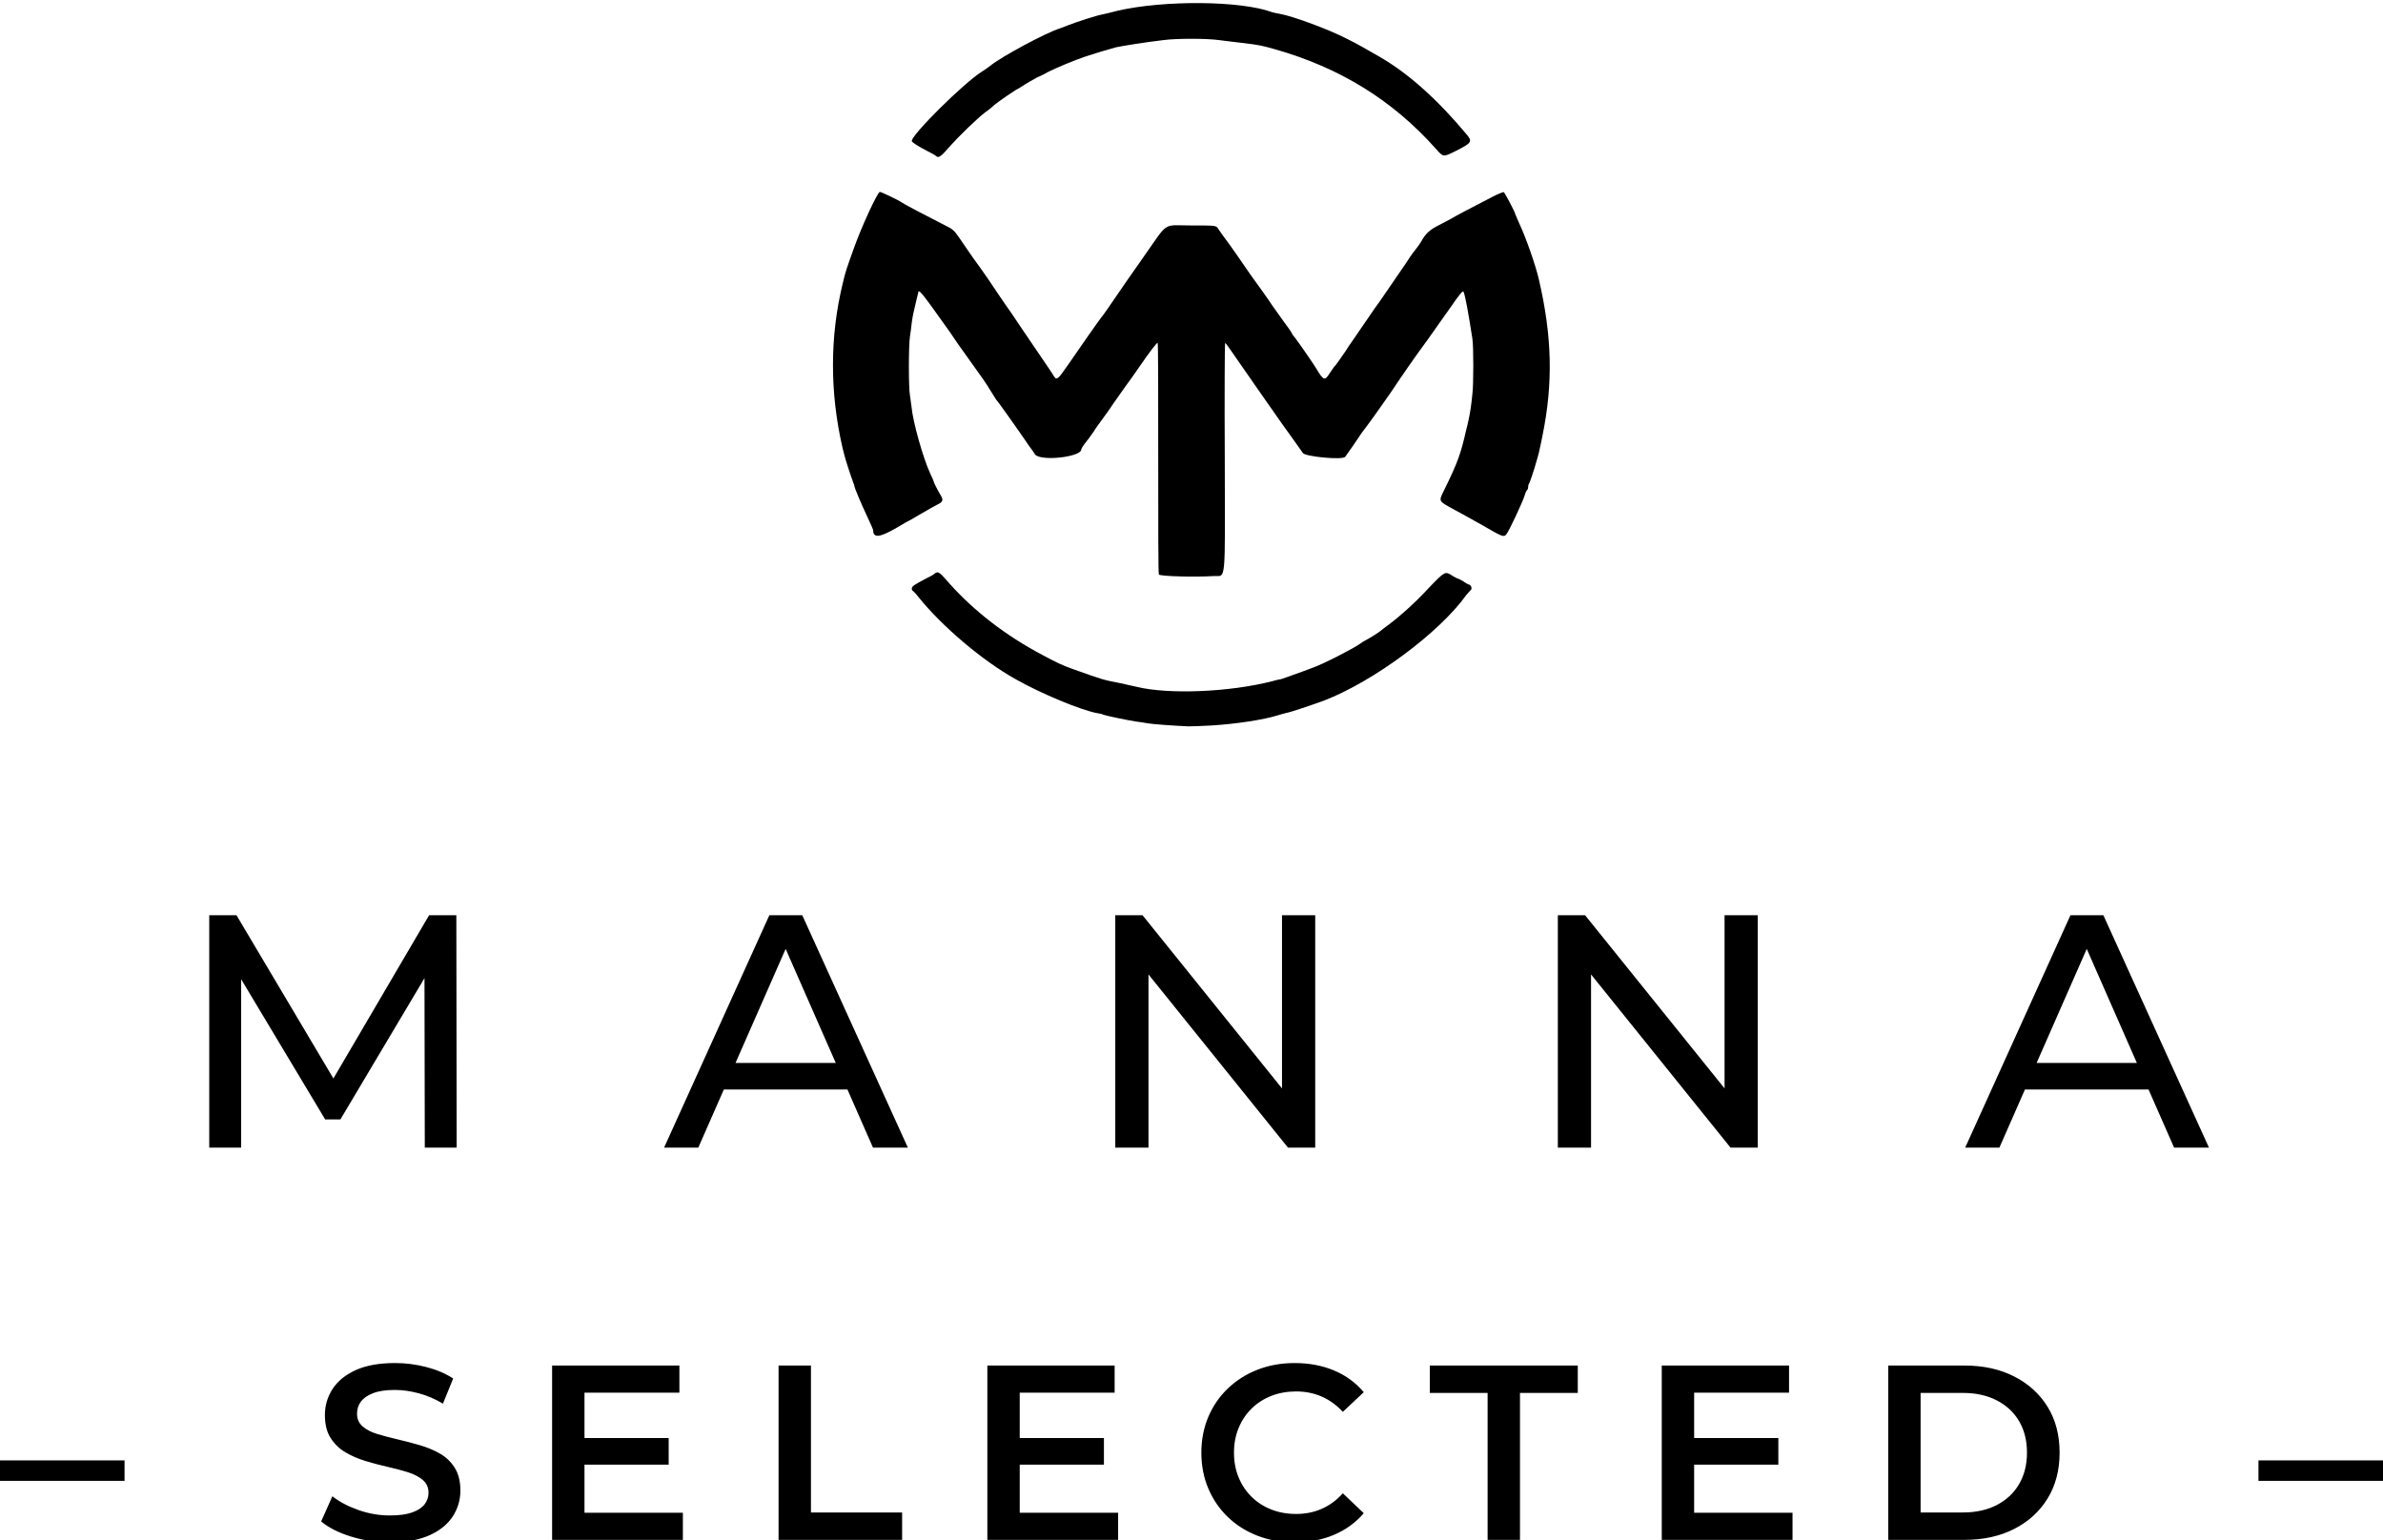
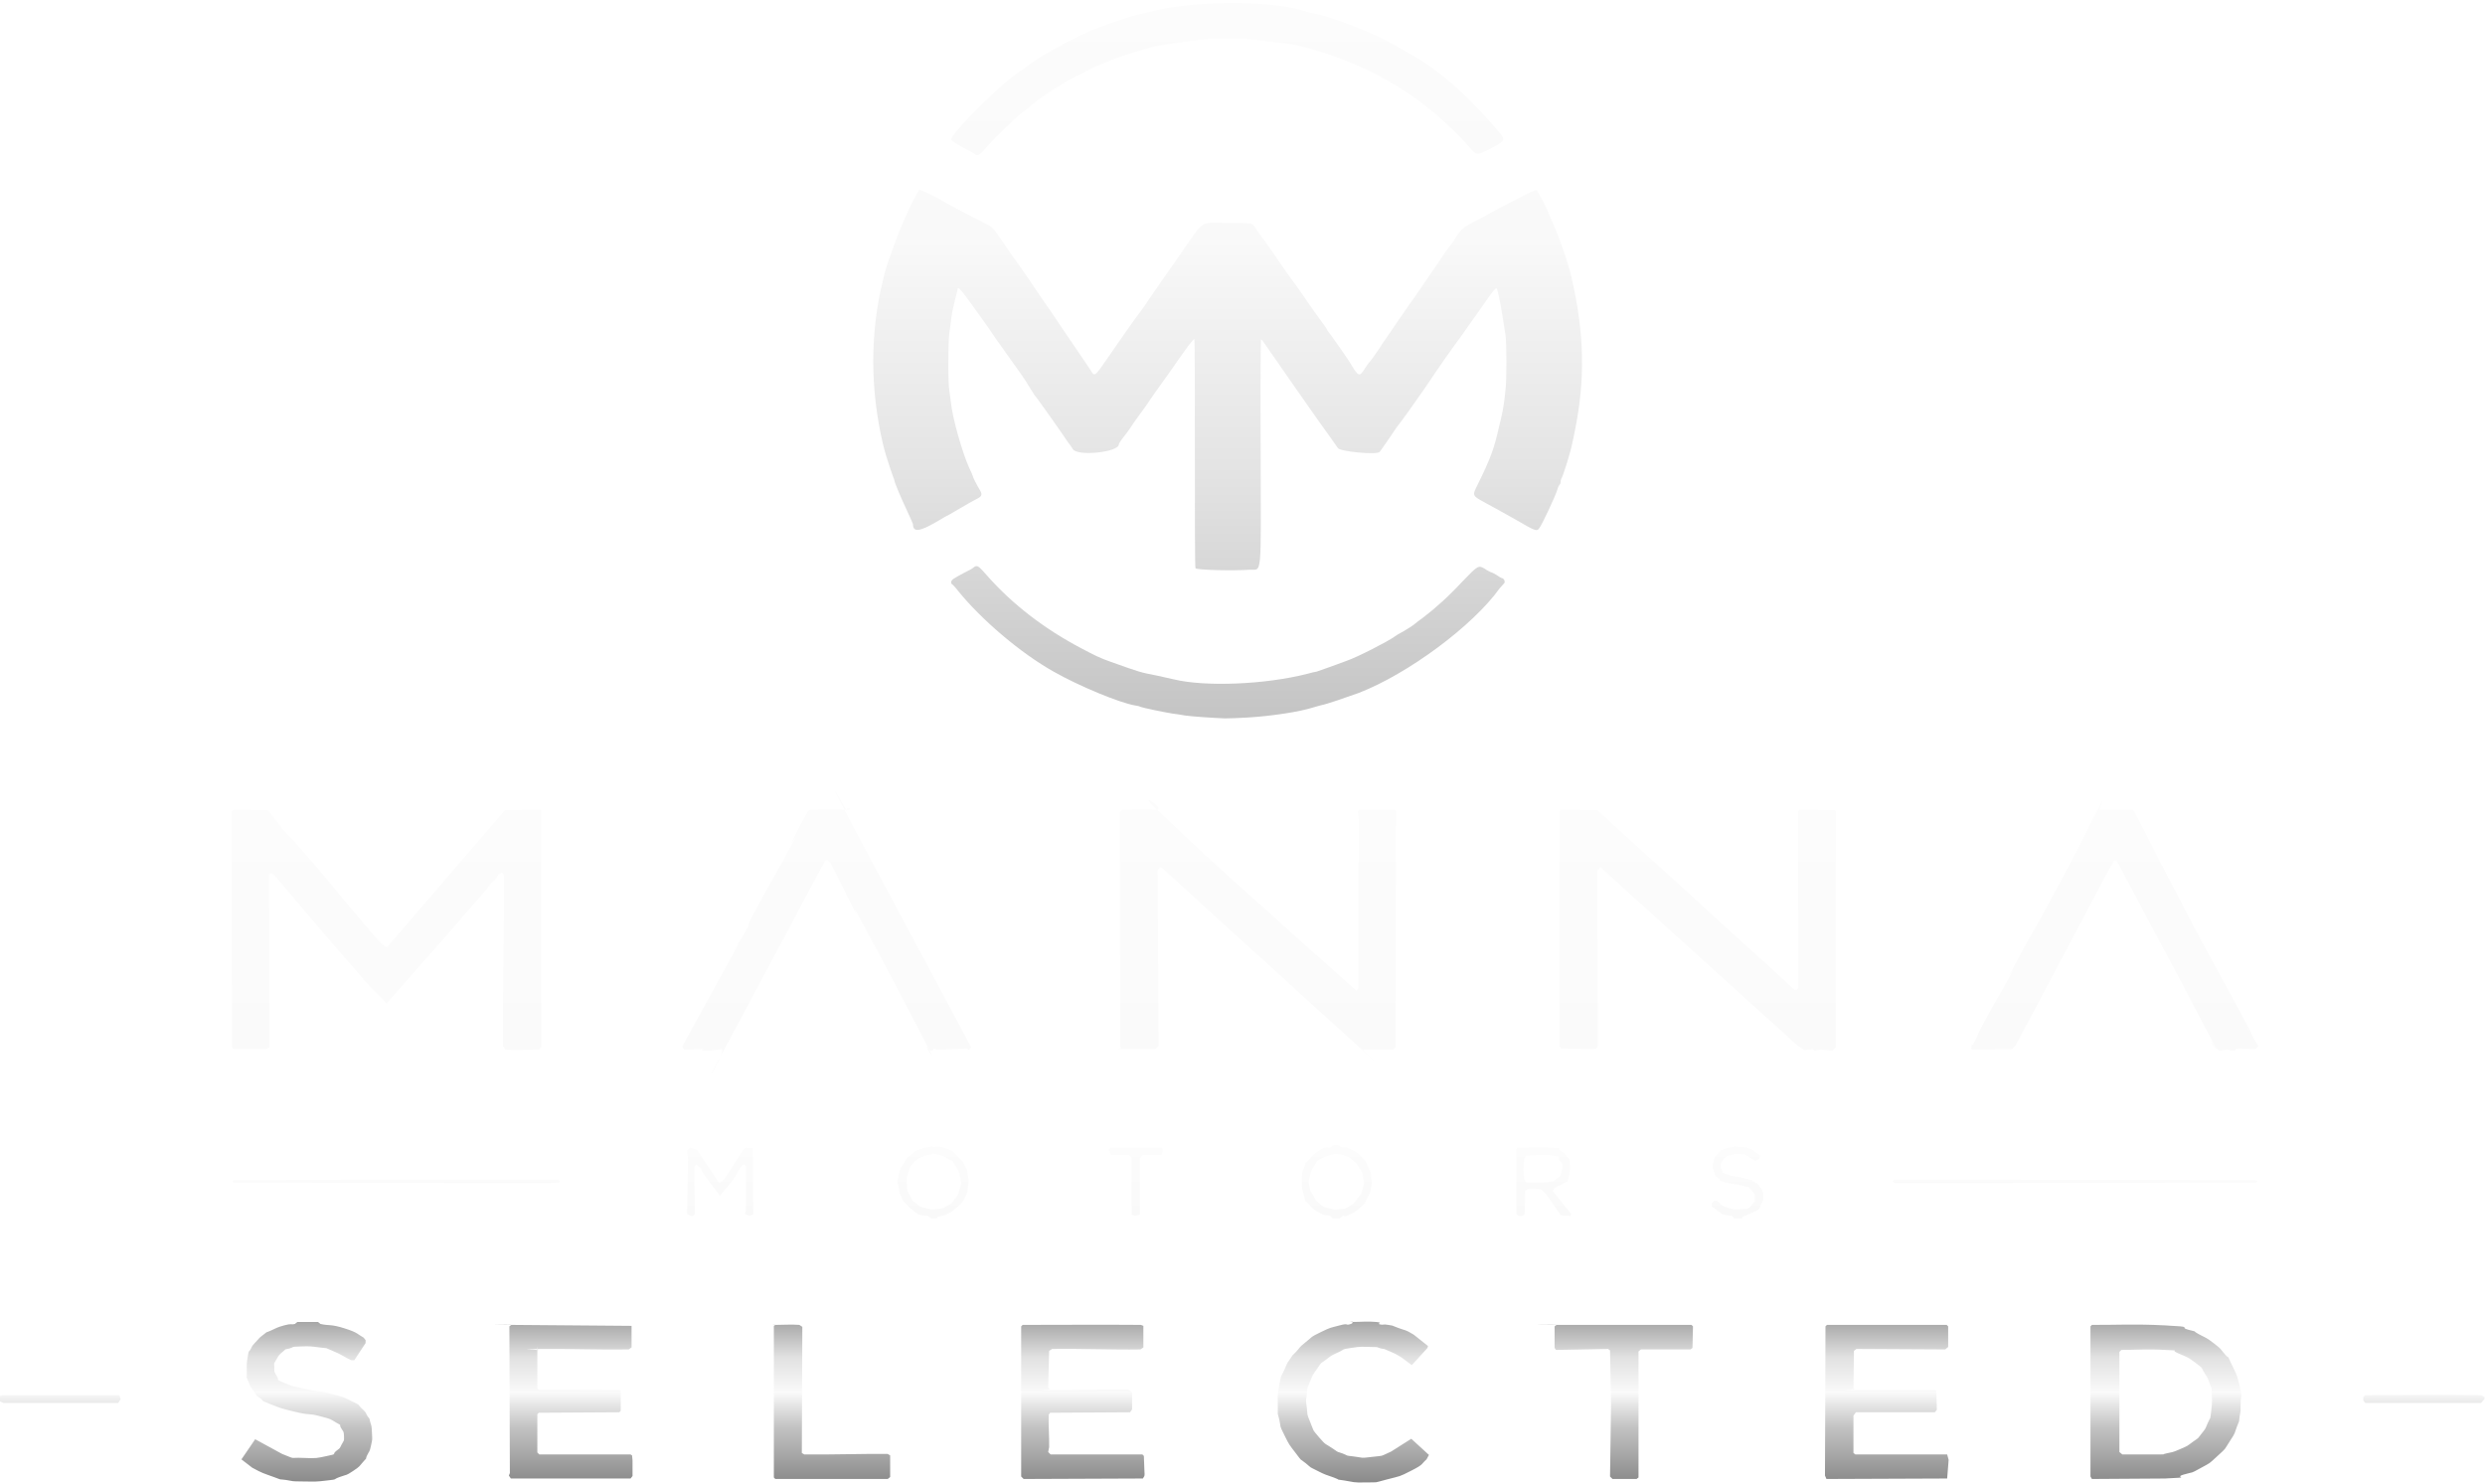
- <svg xmlns="http://www.w3.org/2000/svg" viewBox="0 0 328.00 212.00" fill="currentColor" role="img" aria-label="Manna Selected">
-   <path transform="translate(114.00,0.00)" fill-rule="evenodd" d="M52.76,99.88C56.14,99.67 59.98,99.09 61.91,98.47C62.28,98.35 62.78,98.23 63.07,98.15C63.64,98.06 66.65,97.03 68.22,96.46C75.06,93.82 84.09,87.14 87.84,81.90C88.09,81.62 88.33,81.33 88.38,81.29C88.66,81.12 88.54,80.63 88.25,80.50C88.05,80.46 87.72,80.26 87.43,80.05C87.14,79.88 86.81,79.68 86.60,79.64C86.44,79.55 86.07,79.39 85.78,79.18C84.91,78.65 84.83,78.69 82.73,80.87C80.83,82.93 78.90,84.67 77.16,85.99C76.63,86.36 76.17,86.73 76.13,86.77C76.01,86.93 74.57,87.84 74.07,88.09C73.83,88.21 73.41,88.46 73.21,88.62C72.38,89.24 68.05,91.47 66.61,91.96C65.83,92.25 64.63,92.70 64.01,92.91C63.36,93.16 62.61,93.40 62.37,93.49C62.12,93.53 61.54,93.65 61.13,93.78C55.23,95.30 46.83,95.63 42.46,94.56C42.13,94.48 41.10,94.27 40.23,94.06C37.72,93.57 37.88,93.61 33.72,92.13C32.19,91.59 31.53,91.26 29.51,90.19C24.44,87.51 20.12,84.17 16.69,80.34C15.25,78.69 15.13,78.61 14.63,78.98C14.47,79.14 13.93,79.43 13.48,79.64C11.79,80.54 11.50,80.71 11.50,81.04C11.50,81.20 11.58,81.33 11.62,81.33C11.67,81.33 12.04,81.70 12.41,82.19C15.70,86.27 21.19,90.93 25.76,93.49C29.31,95.51 34.91,97.82 37.06,98.19C37.39,98.23 37.72,98.31 37.84,98.39C38.13,98.52 41.30,99.18 42.37,99.34C42.83,99.38 43.57,99.51 44.02,99.59C44.77,99.71 47.61,99.92 49.59,100.00C50.00,100.00 51.44,99.96 52.76,99.88Z M53.01,79.31C54.78,79.18 54.62,81.04 54.58,63.03C54.53,54.33 54.58,47.24 54.62,47.24C54.70,47.24 54.86,47.44 55.03,47.69C55.19,47.94 55.98,49.05 56.72,50.12C57.46,51.20 58.37,52.47 58.70,52.97C59.03,53.42 59.85,54.62 60.51,55.56C61.21,56.55 62.08,57.79 62.45,58.33C62.82,58.86 63.56,59.89 64.10,60.63C64.63,61.38 65.17,62.16 65.33,62.37C65.62,62.86 70.73,63.36 71.15,62.90C71.19,62.86 71.60,62.24 72.14,61.50C72.63,60.76 73.25,59.89 73.45,59.56C74.24,58.57 75.97,56.14 77.37,54.12C79.47,50.99 80.67,49.26 82.61,46.62C83.55,45.26 84.83,43.49 85.41,42.66C87.06,40.27 87.35,39.94 87.47,40.23C87.72,40.93 88.13,43.20 88.66,46.62C88.83,47.69 88.83,53.01 88.66,54.25C88.62,54.78 88.50,55.69 88.42,56.27C88.33,56.84 88.21,57.54 88.13,57.83C88.09,58.12 87.92,58.74 87.80,59.23C87.06,62.49 86.64,63.69 84.75,67.52C84.01,69.04 83.97,68.96 85.99,70.07C86.77,70.49 88.58,71.48 90.02,72.30C92.79,73.91 92.99,73.99 93.32,73.58C93.69,73.17 95.67,68.92 95.88,68.14C95.96,67.81 96.13,67.52 96.17,67.48C96.25,67.44 96.33,67.27 96.33,67.11C96.33,66.94 96.37,66.74 96.41,66.65C96.62,66.49 97.77,62.74 97.94,61.75C98.06,61.29 98.19,60.51 98.31,59.98C99.79,52.72 99.63,46.29 97.82,38.50C97.40,36.60 95.96,32.52 95.09,30.71C94.81,30.05 94.56,29.47 94.56,29.47C94.56,29.23 93.12,26.55 92.99,26.46C92.87,26.42 92.17,26.71 91.38,27.12C88.66,28.52 86.15,29.84 85.70,30.13C85.41,30.30 84.67,30.67 84.05,31.00C82.81,31.62 82.23,32.15 81.66,33.18C81.45,33.55 81.04,34.09 80.79,34.42C80.50,34.75 79.84,35.70 79.35,36.48C77.86,38.66 76.67,40.40 75.93,41.47C75.56,41.96 74.86,42.95 74.40,43.65C73.95,44.31 73.08,45.55 72.51,46.41C71.93,47.24 71.35,48.06 71.31,48.19C70.98,48.68 69.95,50.16 69.79,50.33C69.70,50.37 69.37,50.87 69.04,51.36C68.34,52.47 68.18,52.43 67.15,50.70C66.90,50.25 64.84,47.28 64.34,46.62C64.10,46.33 63.85,46.00 63.81,45.88C63.77,45.75 63.31,45.09 62.78,44.39C62.24,43.65 61.54,42.66 61.17,42.13C60.80,41.59 60.14,40.60 59.65,39.94C58.45,38.29 57.71,37.26 56.97,36.15C56.60,35.61 55.81,34.46 55.15,33.55C54.49,32.69 53.83,31.74 53.67,31.49C53.38,31.04 53.38,31.04 50.00,31.04C45.92,31.04 46.95,30.34 43.32,35.49C42.70,36.36 41.67,37.84 41.01,38.79C38.42,42.58 37.76,43.53 37.59,43.69C37.35,43.98 34.42,48.15 33.14,50.04C31.45,52.47 31.45,52.47 30.87,51.48C30.67,51.20 30.05,50.21 29.43,49.34C28.81,48.43 27.62,46.66 26.71,45.34C25.85,44.02 24.77,42.46 24.32,41.84C23.91,41.22 22.96,39.86 22.26,38.79C21.52,37.72 20.73,36.56 20.49,36.27C20.07,35.70 20.03,35.66 18.34,33.18C17.27,31.62 17.27,31.62 15.95,30.96C13.81,29.88 10.22,27.99 10.10,27.86C9.56,27.49 7.21,26.38 7.09,26.42C6.72,26.59 4.58,31.24 3.59,34.01C2.56,36.89 2.39,37.30 1.98,39.08C0.21,46.37 0.21,54.08 1.98,61.71C2.14,62.32 2.31,63.03 2.39,63.27C2.80,64.63 3.38,66.28 3.46,66.49C3.54,66.61 3.59,66.82 3.59,66.86C3.59,67.15 4.62,69.54 5.40,71.19C5.85,72.14 6.18,72.92 6.18,72.96C6.18,74.11 7.05,74.03 9.40,72.67C10.35,72.09 11.17,71.64 11.21,71.64C11.21,71.64 11.95,71.23 12.78,70.73C13.60,70.24 14.59,69.70 14.96,69.50C15.75,69.13 15.87,68.88 15.54,68.30C15.00,67.39 14.51,66.41 14.51,66.28C14.51,66.24 14.30,65.70 14.01,65.13C13.07,63.07 11.67,58.20 11.46,55.98C11.42,55.56 11.29,54.86 11.25,54.45C11.05,53.46 11.05,47.61 11.25,46.29C11.34,45.71 11.46,44.89 11.50,44.39C11.62,43.53 11.71,43.08 12.12,41.38C12.24,40.97 12.32,40.52 12.37,40.35C12.45,39.74 12.61,39.90 16.74,45.71C17.23,46.46 17.77,47.20 17.89,47.40C18.34,48.02 20.53,51.11 21.27,52.14C21.68,52.72 22.18,53.50 22.42,53.92C22.67,54.33 23.00,54.82 23.12,55.03C23.29,55.19 23.95,56.14 24.61,57.05C25.27,58.00 26.09,59.11 26.38,59.56C26.71,60.02 27.00,60.43 27.04,60.51C27.08,60.59 27.37,61.01 27.66,61.42C27.99,61.83 28.32,62.32 28.44,62.53C29.10,63.56 34.83,62.94 34.83,61.87C34.83,61.79 35.04,61.42 35.33,61.05C35.61,60.72 36.15,59.98 36.52,59.44C36.85,58.90 37.43,58.12 37.76,57.67C38.09,57.21 38.79,56.27 39.24,55.56C39.74,54.86 40.48,53.79 40.93,53.17C41.38,52.56 42.09,51.57 42.54,50.91C44.27,48.39 45.26,47.11 45.34,47.20C45.42,47.24 45.42,54.41 45.42,63.11C45.42,71.85 45.42,79.02 45.51,79.10C45.75,79.35 50.54,79.47 53.01,79.31Z M16.69,20.20C17.97,18.76 20.49,16.32 21.56,15.50C21.93,15.25 22.51,14.80 22.84,14.47C23.37,14.01 26.01,12.20 26.17,12.20C26.17,12.20 26.59,11.95 27.00,11.67C27.45,11.38 28.28,10.92 28.81,10.63C29.39,10.39 30.01,10.06 30.21,9.93C31.24,9.40 33.88,8.29 35.49,7.75C37.18,7.21 37.84,7.01 39.61,6.51C40.35,6.35 43.36,5.85 46.13,5.52C47.94,5.28 52.06,5.28 53.79,5.52C54.49,5.61 56.06,5.81 57.25,5.94C59.48,6.22 59.65,6.27 61.42,6.76C70.45,9.32 77.70,13.81 83.64,20.49C84.67,21.64 84.62,21.64 86.23,20.86C88.62,19.66 88.71,19.50 87.84,18.47C83.88,13.73 79.93,10.18 76.05,7.91C72.18,5.65 70.32,4.70 66.94,3.42C64.80,2.60 62.90,2.02 62.12,1.90C61.75,1.85 61.34,1.73 61.13,1.69C56.84,0.08 46.21,-0.00 39.82,1.48C39.04,1.69 38.13,1.90 37.76,1.98C37.02,2.10 34.21,3.01 33.06,3.46C32.65,3.63 32.11,3.83 31.86,3.92C30.09,4.45 23.91,7.75 22.34,9.03C22.05,9.23 21.52,9.65 21.10,9.89C18.63,11.46 11.50,18.51 11.50,19.41C11.50,19.58 12.24,20.07 13.69,20.82C14.26,21.10 14.76,21.39 14.84,21.48C15.17,21.81 15.54,21.56 16.69,20.20Z" />
-   <path transform="translate(24.00,126.00)" fill-rule="nonzero" d="M4.8 32.0V0.0H8.549L22.903 24.183H20.891L35.063 0.0H38.811L38.857 32.0H34.469L34.423 6.903H35.474L22.857 28.114H20.754L8.046 6.903H9.189V32.0Z M67.406 32.0 81.897 0.0H86.423L100.96 32.0H96.16L83.223 2.56H85.051L72.114 32.0ZM73.577 24.0 74.811 20.343H92.823L94.149 24.0Z M129.509 32.0V0.0H133.257L154.423 26.286H152.457V0.0H157.029V32.0H153.28L132.114 5.714H134.08V32.0Z M190.423 32.0V0.0H194.171L215.337 26.286H213.371V0.0H217.943V32.0H214.194L193.029 5.714H194.994V32.0Z M246.491 32.0 260.983 0.0H265.509L280.046 32.0H275.246L262.309 2.56H264.137L251.2 32.0ZM252.663 24.0 253.897 20.343H271.909L273.234 24.0Z" />
-   <path transform="translate(0.00,188.00)" fill-rule="nonzero" d="M0.0 15.874V13.063H17.143V15.874Z M53.668 24.343Q50.856 24.343 48.285 23.537Q45.713 22.731 44.205 21.463L45.748 18.0Q47.188 19.131 49.313 19.886Q51.439 20.64 53.668 20.64Q55.553 20.64 56.719 20.229Q57.885 19.817 58.433 19.114Q58.982 18.411 58.982 17.52Q58.982 16.423 58.193 15.754Q57.405 15.086 56.153 14.691Q54.902 14.297 53.376 13.954Q51.85 13.611 50.325 13.149Q48.799 12.686 47.548 11.949Q46.296 11.211 45.508 9.977Q44.719 8.743 44.719 6.823Q44.719 4.869 45.765 3.24Q46.81 1.611 48.953 0.634Q51.096 -0.343 54.388 -0.343Q56.548 -0.343 58.673 0.206Q60.799 0.754 62.376 1.783L60.97 5.246Q59.359 4.286 57.645 3.823Q55.93 3.36 54.353 3.36Q52.502 3.36 51.353 3.806Q50.205 4.251 49.673 4.971Q49.142 5.691 49.142 6.617Q49.142 7.714 49.913 8.383Q50.685 9.051 51.936 9.429Q53.188 9.806 54.73 10.166Q56.273 10.526 57.799 10.971Q59.325 11.417 60.576 12.137Q61.828 12.857 62.599 14.091Q63.37 15.326 63.37 17.211Q63.37 19.131 62.325 20.76Q61.279 22.389 59.119 23.366Q56.959 24.343 53.668 24.343Z M75.993 24.0V0.0H93.513V3.737H80.45V20.263H93.993V24.0ZM80.107 13.646V9.977H92.038V13.646Z M107.164 24.0V0.0H111.621V20.229H124.169V24.0Z M135.9 24.0V0.0H153.42V3.737H140.357V20.263H153.9V24.0ZM140.015 13.646V9.977H151.946V13.646Z M178.18 24.343Q175.437 24.343 173.088 23.434Q170.74 22.526 169.008 20.863Q167.277 19.2 166.317 16.937Q165.357 14.674 165.357 12.0Q165.357 9.326 166.317 7.063Q167.277 4.8 169.025 3.137Q170.774 1.474 173.105 0.566Q175.437 -0.343 178.214 -0.343Q181.163 -0.343 183.597 0.669Q186.031 1.68 187.711 3.669L184.831 6.377Q183.528 4.971 181.917 4.269Q180.305 3.566 178.42 3.566Q176.534 3.566 174.974 4.183Q173.414 4.8 172.265 5.931Q171.117 7.063 170.483 8.606Q169.848 10.149 169.848 12.0Q169.848 13.851 170.483 15.394Q171.117 16.937 172.265 18.069Q173.414 19.2 174.974 19.817Q176.534 20.434 178.42 20.434Q180.305 20.434 181.917 19.731Q183.528 19.029 184.831 17.589L187.711 20.331Q186.031 22.286 183.597 23.314Q181.163 24.343 178.18 24.343Z M204.756 24.0V3.771H196.802V0.0H217.168V3.771H209.214V24.0Z M228.727 24.0V0.0H246.247V3.737H233.184V20.263H246.727V24.0ZM232.842 13.646V9.977H244.773V13.646Z M259.898 24.0V0.0H270.39Q274.298 0.0 277.247 1.509Q280.195 3.017 281.841 5.691Q283.487 8.366 283.487 12.0Q283.487 15.6 281.841 18.291Q280.195 20.983 277.247 22.491Q274.298 24.0 270.39 24.0ZM264.355 20.229H270.184Q272.858 20.229 274.847 19.2Q276.835 18.171 277.915 16.32Q278.995 14.469 278.995 12.0Q278.995 9.497 277.915 7.663Q276.835 5.829 274.847 4.8Q272.858 3.771 270.184 3.771H264.355Z M310.857 15.874V13.063H328V15.874Z" />
+ <svg xmlns="http://www.w3.org/2000/svg" viewBox="0 0 844 504" role="img" aria-label="Manna Motors Selected">
+   <defs>
+     <linearGradient id="g-emblema" x1="0" y1="0" x2="0" y2="1">
+       <stop offset="0.00" stop-color="#FCFCFC" />
+       <stop offset="0.33" stop-color="#F9F9F9" />
+       <stop offset="0.66" stop-color="#E3E3E3" />
+       <stop offset="1.00" stop-color="#C4C4C4" />
+     </linearGradient>
+     <linearGradient id="g-manna" x1="0" y1="0" x2="0" y2="1">
+       <stop offset="0.00" stop-color="#FCFCFC" />
+       <stop offset="1.00" stop-color="#FAFAFA" />
+     </linearGradient>
+     <linearGradient id="g-motors" x1="0" y1="0" x2="0" y2="1">
+       <stop offset="0.00" stop-color="#FCFCFC" />
+       <stop offset="1.00" stop-color="#F9F9F9" />
+     </linearGradient>
+     <linearGradient id="g-selected" x1="0" y1="0" x2="0" y2="1">
+       <stop offset="0.00" stop-color="#A6A6A6" />
+       <stop offset="0.22" stop-color="#E1E1E1" />
+       <stop offset="0.44" stop-color="#FAFAFA" />
+       <stop offset="0.65" stop-color="#C4C4C4" />
+       <stop offset="1.00" stop-color="#8A8A8A" />
+     </linearGradient>
+   </defs>
+   <path transform="translate(295.00,0.00) scale(2.44)" fill="url(#g-emblema)" fill-rule="evenodd" d="M52.76,99.88C56.14,99.67 59.98,99.09 61.91,98.47C62.28,98.35 62.78,98.23 63.07,98.15C63.64,98.06 66.65,97.03 68.22,96.46C75.06,93.82 84.09,87.14 87.84,81.90C88.09,81.62 88.33,81.33 88.38,81.29C88.66,81.12 88.54,80.63 88.25,80.50C88.05,80.46 87.72,80.26 87.43,80.05C87.14,79.88 86.81,79.68 86.60,79.64C86.44,79.55 86.07,79.39 85.78,79.18C84.91,78.65 84.83,78.69 82.73,80.87C80.83,82.93 78.90,84.67 77.16,85.99C76.63,86.36 76.17,86.73 76.13,86.77C76.01,86.93 74.57,87.84 74.07,88.09C73.83,88.21 73.41,88.46 73.21,88.62C72.38,89.24 68.05,91.47 66.61,91.96C65.83,92.25 64.63,92.70 64.01,92.91C63.36,93.16 62.61,93.40 62.37,93.49C62.12,93.53 61.54,93.65 61.13,93.78C55.23,95.30 46.83,95.63 42.46,94.56C42.13,94.48 41.10,94.27 40.23,94.06C37.72,93.57 37.88,93.61 33.72,92.13C32.19,91.59 31.53,91.26 29.51,90.19C24.44,87.51 20.12,84.17 16.69,80.34C15.25,78.69 15.13,78.61 14.63,78.98C14.47,79.14 13.93,79.43 13.48,79.64C11.79,80.54 11.50,80.71 11.50,81.04C11.50,81.20 11.58,81.33 11.62,81.33C11.67,81.33 12.04,81.70 12.41,82.19C15.70,86.27 21.19,90.93 25.76,93.49C29.31,95.51 34.91,97.82 37.06,98.19C37.39,98.23 37.72,98.31 37.84,98.39C38.13,98.52 41.30,99.18 42.37,99.34C42.83,99.38 43.57,99.51 44.02,99.59C44.77,99.71 47.61,99.92 49.59,100.00C50.00,100.00 51.44,99.96 52.76,99.88Z M53.01,79.31C54.78,79.18 54.62,81.04 54.58,63.03C54.53,54.33 54.58,47.24 54.62,47.24C54.70,47.24 54.86,47.44 55.03,47.69C55.19,47.94 55.98,49.05 56.72,50.12C57.46,51.20 58.37,52.47 58.70,52.97C59.03,53.42 59.85,54.62 60.51,55.56C61.21,56.55 62.08,57.79 62.45,58.33C62.82,58.86 63.56,59.89 64.10,60.63C64.63,61.38 65.17,62.16 65.33,62.37C65.62,62.86 70.73,63.36 71.15,62.90C71.19,62.86 71.60,62.24 72.14,61.50C72.63,60.76 73.25,59.89 73.45,59.56C74.24,58.57 75.97,56.14 77.37,54.12C79.47,50.99 80.67,49.26 82.61,46.62C83.55,45.26 84.83,43.49 85.41,42.66C87.06,40.27 87.35,39.94 87.47,40.23C87.72,40.93 88.13,43.20 88.66,46.62C88.83,47.69 88.83,53.01 88.66,54.25C88.62,54.78 88.50,55.69 88.42,56.27C88.33,56.84 88.21,57.54 88.13,57.83C88.09,58.12 87.92,58.74 87.80,59.23C87.06,62.49 86.64,63.69 84.75,67.52C84.01,69.04 83.97,68.96 85.99,70.07C86.77,70.49 88.58,71.48 90.02,72.30C92.79,73.91 92.99,73.99 93.32,73.58C93.69,73.17 95.67,68.92 95.88,68.14C95.96,67.81 96.13,67.52 96.17,67.48C96.25,67.44 96.33,67.27 96.33,67.11C96.33,66.94 96.37,66.74 96.41,66.65C96.62,66.49 97.77,62.74 97.94,61.75C98.06,61.29 98.19,60.51 98.31,59.98C99.79,52.72 99.63,46.29 97.82,38.50C97.40,36.60 95.96,32.52 95.09,30.71C94.81,30.05 94.56,29.47 94.56,29.47C94.56,29.23 93.12,26.55 92.99,26.46C92.87,26.42 92.17,26.71 91.38,27.12C88.66,28.52 86.15,29.84 85.70,30.13C85.41,30.30 84.67,30.67 84.05,31.00C82.81,31.62 82.23,32.15 81.66,33.18C81.45,33.55 81.04,34.09 80.79,34.42C80.50,34.75 79.84,35.70 79.35,36.48C77.86,38.66 76.67,40.40 75.93,41.47C75.56,41.96 74.86,42.95 74.40,43.65C73.95,44.31 73.08,45.55 72.51,46.41C71.93,47.24 71.35,48.06 71.31,48.19C70.98,48.68 69.95,50.16 69.79,50.33C69.70,50.37 69.37,50.87 69.04,51.36C68.34,52.47 68.18,52.43 67.15,50.70C66.90,50.25 64.84,47.28 64.34,46.62C64.10,46.33 63.85,46.00 63.81,45.88C63.77,45.75 63.31,45.09 62.78,44.39C62.24,43.65 61.54,42.66 61.17,42.13C60.80,41.59 60.14,40.60 59.65,39.94C58.45,38.29 57.71,37.26 56.97,36.15C56.60,35.61 55.81,34.46 55.15,33.55C54.49,32.69 53.83,31.74 53.67,31.49C53.38,31.04 53.38,31.04 50.00,31.04C45.92,31.04 46.95,30.34 43.32,35.49C42.70,36.36 41.67,37.84 41.01,38.79C38.42,42.58 37.76,43.53 37.59,43.69C37.35,43.98 34.42,48.15 33.14,50.04C31.45,52.47 31.45,52.47 30.87,51.48C30.67,51.20 30.05,50.21 29.43,49.34C28.81,48.43 27.62,46.66 26.71,45.34C25.85,44.02 24.77,42.46 24.32,41.84C23.91,41.22 22.96,39.86 22.26,38.79C21.52,37.72 20.73,36.56 20.49,36.27C20.07,35.70 20.03,35.66 18.34,33.18C17.27,31.62 17.27,31.62 15.95,30.96C13.81,29.88 10.22,27.99 10.10,27.86C9.56,27.49 7.21,26.38 7.09,26.42C6.72,26.59 4.58,31.24 3.59,34.01C2.56,36.89 2.39,37.30 1.98,39.08C0.21,46.37 0.21,54.08 1.98,61.71C2.14,62.32 2.31,63.03 2.39,63.27C2.80,64.63 3.38,66.28 3.46,66.49C3.54,66.61 3.59,66.82 3.59,66.86C3.59,67.15 4.62,69.54 5.40,71.19C5.85,72.14 6.18,72.92 6.18,72.96C6.18,74.11 7.05,74.03 9.40,72.67C10.35,72.09 11.17,71.64 11.21,71.64C11.21,71.64 11.95,71.23 12.78,70.73C13.60,70.24 14.59,69.70 14.96,69.50C15.75,69.13 15.87,68.88 15.54,68.30C15.00,67.39 14.51,66.41 14.51,66.28C14.51,66.24 14.30,65.70 14.01,65.13C13.07,63.07 11.67,58.20 11.46,55.98C11.42,55.56 11.29,54.86 11.25,54.45C11.05,53.46 11.05,47.61 11.25,46.29C11.34,45.71 11.46,44.89 11.50,44.39C11.62,43.53 11.71,43.08 12.12,41.38C12.24,40.97 12.32,40.52 12.37,40.35C12.45,39.74 12.61,39.90 16.74,45.71C17.23,46.46 17.77,47.20 17.89,47.40C18.34,48.02 20.53,51.11 21.27,52.14C21.68,52.72 22.18,53.50 22.42,53.92C22.67,54.33 23.00,54.82 23.12,55.03C23.29,55.19 23.95,56.14 24.61,57.05C25.27,58.00 26.09,59.11 26.38,59.56C26.71,60.02 27.00,60.43 27.04,60.51C27.08,60.59 27.37,61.01 27.66,61.42C27.99,61.83 28.32,62.32 28.44,62.53C29.10,63.56 34.83,62.94 34.83,61.87C34.83,61.79 35.04,61.42 35.33,61.05C35.61,60.72 36.15,59.98 36.52,59.44C36.85,58.90 37.43,58.12 37.76,57.67C38.09,57.21 38.79,56.27 39.24,55.56C39.74,54.86 40.48,53.79 40.93,53.17C41.38,52.56 42.09,51.57 42.54,50.91C44.27,48.39 45.26,47.11 45.34,47.20C45.42,47.24 45.42,54.41 45.42,63.11C45.42,71.85 45.42,79.02 45.51,79.10C45.75,79.35 50.54,79.47 53.01,79.31Z M16.69,20.20C17.97,18.76 20.49,16.32 21.56,15.50C21.93,15.25 22.51,14.80 22.84,14.47C23.37,14.01 26.01,12.20 26.17,12.20C26.17,12.20 26.59,11.95 27.00,11.67C27.45,11.38 28.28,10.92 28.81,10.63C29.39,10.39 30.01,10.06 30.21,9.93C31.24,9.40 33.88,8.29 35.49,7.75C37.18,7.21 37.84,7.01 39.61,6.51C40.35,6.35 43.36,5.85 46.13,5.52C47.94,5.28 52.06,5.28 53.79,5.52C54.49,5.61 56.06,5.81 57.25,5.94C59.48,6.22 59.65,6.27 61.42,6.76C70.45,9.32 77.70,13.81 83.64,20.49C84.67,21.64 84.62,21.64 86.23,20.86C88.62,19.66 88.71,19.50 87.84,18.47C83.88,13.73 79.93,10.18 76.05,7.91C72.18,5.65 70.32,4.70 66.94,3.42C64.80,2.60 62.90,2.02 62.12,1.90C61.75,1.85 61.34,1.73 61.13,1.69C56.84,0.08 46.21,-0.00 39.82,1.48C39.04,1.69 38.13,1.90 37.76,1.98C37.02,2.10 34.21,3.01 33.06,3.46C32.65,3.63 32.11,3.83 31.86,3.92C30.09,4.45 23.91,7.75 22.34,9.03C22.05,9.23 21.52,9.65 21.10,9.89C18.63,11.46 11.50,18.51 11.50,19.41C11.50,19.58 12.24,20.07 13.69,20.82C14.26,21.10 14.76,21.39 14.84,21.48C15.17,21.81 15.54,21.56 16.69,20.20Z" />
+   <path transform="translate(78.00,274.00)" fill="url(#g-manna)" fill-rule="evenodd" d="M635.00,1.00C634.68,1.16 638.33,-6.23 634.17,1.50C630.01,9.23 630.80,8.69 622.00,25.17C613.20,41.65 612.16,42.76 606.67,53.00C601.17,63.24 608.14,50.98 604.83,57.17C601.53,63.35 600.17,65.19 596.33,72.33C592.49,79.48 594.33,76.73 592.83,79.50C591.34,82.27 592.09,80.15 591.67,81.00L591.50,82.17L591.83,82.50L605.33,82.33L606.50,81.17C617.01,61.70 627.45,41.61 638.17,21.50L640.00,18.33L640.83,18.17L669.17,71.50C679.51,91.29 671.62,76.80 673.17,80.00C674.71,83.20 673.15,80.59 674.00,81.50L675.83,82.83L678.17,82.50C679.71,82.50 679.28,82.94 680.67,82.83C682.05,82.73 680.15,82.33 682.50,82.17L688.00,82.33L689.00,81.33L685.33,75.17C683.84,72.34 690.84,84.82 684.33,72.50C677.83,60.18 677.00,59.39 665.00,36.67C653.00,13.95 652.81,12.91 646.83,1.50L646.33,1.00L635.17,1.00C631.54,1.00 635.32,0.84 635.00,1.00Z M452.33,1.00L451.67,1.50L451.67,81.33L452.33,82.17L463.17,82.33L464.17,82.17L464.67,81.33L464.50,21.67L465.50,20.50L532.17,80.83L534.83,82.67L537.67,82.33L538.33,82.83L540.33,82.50L544.33,82.83L545.50,81.67L545.50,1.50L545.17,1.17L533.33,1.00L532.67,1.50L532.83,61.50L532.33,62.17L531.50,62.17L464.50,1.17L452.50,1.00C448.61,0.95 452.60,0.84 452.33,1.00Z M303.17,1.00L302.33,1.83L302.50,81.67L302.83,82.00C303.15,82.21 299.82,82.23 303.50,82.33L314.33,82.33L315.50,81.33L315.17,21.67L315.83,20.67L316.50,20.67L382.67,80.83C404.48,100.57 383.55,81.80 384.67,82.33C385.79,82.87 382.81,82.45 386.17,82.50L395.17,82.50L396.00,81.67L396.17,1.50L395.67,1.00L383.67,1.00L383.17,1.67L383.50,4.83L383.33,61.67L382.67,62.50L341.67,25.83C320.12,6.26 323.97,9.28 315.33,1.33C306.69,-6.61 318.51,1.11 314.67,1.00C310.83,0.89 307.01,1.00 303.33,1.00L303.17,1.00Z M197.17,1.00L196.33,1.67C194.41,5.03 192.93,7.87 191.17,11.50C189.41,15.13 194.94,5.27 190.83,13.00C186.73,20.73 183.13,26.65 178.33,35.67C173.53,44.68 178.07,37.01 175.83,41.17C173.59,45.33 172.99,45.63 171.33,48.67C169.68,51.71 176.32,40.16 170.67,50.67L153.67,81.50L154.33,82.50L160.17,82.33C162.30,82.44 158.81,82.83 161.00,82.83C163.19,82.83 164.60,82.76 167.00,82.33C169.40,81.91 157.19,102.03 168.50,81.50L202.33,18.17L203.17,18.17L203.83,18.83C204.47,19.79 202.50,15.94 205.17,21.17C207.83,26.39 208.75,28.77 212.17,35.17C215.58,41.57 208.37,27.30 215.83,41.17C223.30,55.03 228.89,65.65 235.50,78.50C242.11,91.35 235.70,79.95 236.50,81.33L238.00,82.83L238.67,82.83L239.17,82.17L240.50,82.50L250.50,82.17L251.17,82.67L251.83,81.67L212.00,7.17C198.51,-18.49 210.63,3.47 209.67,1.50C208.71,-0.47 212.95,1.16 209.00,1.00C205.05,0.84 201.12,1.00 197.33,1.00L197.17,1.00Z M1.50,1.00L0.67,1.67L0.83,81.67L1.33,82.33L12.33,82.33L13.50,81.67L13.33,23.17L13.83,22.67L14.50,22.67L15.33,23.50C25.63,35.45 34.51,46.13 46.67,60.00L53.33,66.83L85.17,30.50C95.78,18.23 84.95,30.26 86.50,28.50C88.05,26.74 88.45,26.76 90.00,25.00C91.55,23.24 90.53,23.85 91.33,23.00L92.50,22.33L93.17,23.33C93.27,42.21 92.67,62.40 92.83,81.33L93.67,82.50L96.50,82.67L105.00,82.50L105.83,81.67L105.83,1.33L105.50,1.00L93.50,1.17L53.50,47.67L52.83,47.50C50.38,45.05 54.53,50.08 45.83,40.00C37.14,29.92 34.52,26.29 25.67,16.00C16.81,5.71 22.22,12.58 18.17,7.83L13.00,1.17L1.67,1.00L1.50,1.00Z" />
+   <path transform="translate(78.00,389.00)" fill="url(#g-motors)" fill-rule="evenodd" d="M565.17,11.67L564.83,12.33L565.67,12.83L688.17,12.67L688.67,12.17L688.17,11.83C648.70,11.67 604.69,11.72 565.33,11.67L565.17,11.67Z M45.17,11.67L1.33,11.83L1.00,12.17L1.33,12.67L107.50,12.83L111.83,12.67L112.17,12.17L111.67,11.67L45.33,11.67C24.05,11.67 59.25,11.61 45.17,11.67Z M437.33,0.83L437.00,1.33L437.00,23.33L437.67,24.00L439.00,24.00L439.83,23.33L440.00,15.50L440.67,15.00C441.57,14.79 441.29,14.83 442.83,14.83L445.50,15.00L447.17,16.67L452.17,23.83L455.33,24.00L455.67,23.33L449.33,15.50L450.00,14.50C451.33,13.59 452.01,13.73 453.50,12.67C454.99,11.60 454.13,13.25 454.67,11.17C455.20,9.09 455.33,8.51 455.17,6.17C455.01,3.82 455.18,5.22 454.17,3.83C453.15,2.45 453.60,2.79 452.00,1.83C450.40,0.87 453.81,1.15 449.17,0.83C444.53,0.51 441.29,0.83 437.50,0.83L437.33,0.83Z M440.50,3.50C443.38,3.50 445.71,2.91 449.33,3.50C452.96,4.09 450.77,4.05 451.83,5.33C452.90,6.61 452.61,5.90 452.67,7.50L452.00,10.33L449.67,12.17C446.15,12.91 443.93,12.51 441.00,12.67L440.50,12.67L439.67,11.50C439.40,8.89 439.45,7.06 439.67,4.50L440.33,3.50L440.50,3.50Z M299.33,0.83L298.50,1.33L299.33,3.33L305.50,3.33L306.33,4.17L306.33,23.50L307.50,24.00L309.17,23.50L309.17,4.33L310.17,3.33L316.50,3.33L317.00,1.50L316.50,0.83L299.50,0.83C294.01,0.83 299.65,0.67 299.33,0.83Z M156.33,0.83L155.33,1.83L155.67,4.67L155.33,23.33L156.50,24.00L157.50,24.00L158.00,23.33C158.11,18.05 157.73,12.89 157.83,7.50L158.33,6.50L160.00,7.67C160.96,8.84 159.25,7.13 161.33,10.17L166.50,17.17L170.50,12.33C172.74,9.24 172.22,9.37 173.50,7.50L174.50,6.50L175.00,6.67L175.33,7.00L175.33,22.33L175.00,23.33L176.50,24.00L177.83,23.50L177.67,1.00L175.33,0.83L174.50,1.50C172.10,4.97 170.45,8.04 167.83,11.67L166.33,12.83L158.67,1.50L156.50,0.83L156.33,0.83Z M511.33,0.50C510.21,0.71 509.81,0.47 508.00,1.17C506.19,1.86 506.95,1.28 505.67,2.67C504.39,4.05 504.48,3.47 504.00,5.50C503.52,7.53 503.58,7.13 504.17,9.00C504.75,10.87 504.66,10.21 505.83,11.33C507.01,12.45 505.11,11.70 507.83,12.50C510.55,13.30 511.56,13.09 514.33,13.83C517.11,14.58 515.33,13.93 516.50,14.83L518.00,16.67L518.00,19.00L516.33,21.00C514.95,21.85 516.12,21.61 513.67,21.67C511.21,21.72 511.44,22.07 508.67,21.17C505.89,20.26 506.44,19.58 505.00,18.83L504.17,18.83L503.33,19.83L503.33,20.67L506.17,22.83C507.61,23.79 506.50,23.29 507.83,23.67L510.33,24.00L511.00,24.83L513.67,24.83L513.83,24.33L518.33,22.33C520.31,21.05 519.20,21.88 520.00,20.33C520.80,18.79 520.83,19.37 520.83,17.50C520.83,15.63 521.01,16.15 520.00,14.50C518.99,12.85 519.21,13.35 517.67,12.33C516.12,11.32 518.10,12.13 515.17,11.33C512.23,10.53 511.17,10.79 508.50,9.83C505.83,8.87 507.47,9.40 506.83,8.33C506.19,7.27 506.45,7.46 506.50,6.50C506.55,5.54 506.52,6.08 507.00,5.33C507.48,4.59 507.15,4.81 508.00,4.17C508.85,3.53 507.96,3.71 509.67,3.33C511.37,2.96 511.47,2.89 513.33,3.00C515.20,3.11 513.95,2.92 515.50,3.67L518.17,5.33L519.50,4.50L519.83,3.50L516.50,1.17C513.83,0.21 513.15,0.71 511.50,0.50C509.85,0.29 512.45,0.29 511.33,0.50Z M238.50,0.50C237.17,0.77 236.74,0.48 234.50,1.33C232.26,2.19 233.15,1.83 231.50,3.17C229.85,4.50 230.72,3.21 229.33,5.50C227.95,7.79 227.81,7.40 227.17,10.33C226.53,13.27 227.01,12.37 227.33,14.67C227.65,16.96 227.53,15.95 228.17,17.50C228.81,19.05 227.84,17.85 229.33,19.50C230.83,21.15 231.07,21.33 232.83,22.67C234.59,24.00 233.45,23.24 234.83,23.67C236.22,24.09 236.10,23.63 237.17,24.00L238.17,24.83L240.17,24.83L240.50,24.33L243.00,23.67C245.03,22.65 244.70,23.03 246.83,21.17C248.97,19.30 248.39,20.34 249.67,17.83C250.95,15.33 250.51,15.84 250.83,13.33C251.15,10.83 250.99,11.97 250.67,10.00C250.35,8.03 250.85,9.09 249.83,7.17C248.82,5.25 249.47,5.92 247.50,4.00C245.53,2.08 246.49,2.29 243.67,1.17C240.84,0.05 240.32,0.71 238.67,0.50C237.01,0.29 239.83,0.23 238.50,0.50Z M238.33,3.17C238.92,3.11 238.13,2.52 240.00,3.00C241.87,3.48 242.19,3.55 244.17,4.67C246.14,5.79 244.89,4.47 246.17,6.50C247.45,8.53 247.63,8.28 248.17,11.00C248.70,13.72 248.47,12.65 247.83,15.00C247.19,17.35 247.55,16.52 246.17,18.33C244.78,20.15 245.42,19.60 243.50,20.67C241.58,21.73 242.41,21.45 240.17,21.67C237.93,21.88 238.63,21.87 236.50,21.33C234.37,20.80 235.21,21.28 233.50,20.00C231.79,18.72 232.29,19.52 231.17,17.33C230.05,15.15 230.16,15.94 230.00,13.17C229.84,10.39 230.03,10.85 230.67,8.67C231.31,6.48 231.09,7.56 232.00,6.33C232.91,5.11 232.27,5.69 233.50,4.83C234.73,3.98 234.34,4.20 235.83,3.67C237.33,3.13 237.37,3.33 238.17,3.17C238.97,3.01 237.75,3.22 238.33,3.17Z M374.67,0.00L374.00,0.67C372.67,1.15 372.95,0.06 370.50,1.50C368.05,2.94 368.04,3.41 366.33,5.17C364.63,6.93 365.86,4.97 365.17,7.00C364.47,9.03 364.22,8.19 364.17,11.50C364.11,14.81 364.25,14.61 365.00,17.33C365.75,20.05 364.79,18.19 366.50,20.00C368.21,21.81 367.99,21.72 370.33,23.00C372.68,24.28 372.45,23.41 373.83,24.00L374.67,24.83L377.00,24.83L378.00,24.00C378.96,23.63 378.03,24.63 380.00,23.67C381.97,22.71 382.14,22.81 384.17,21.00C386.19,19.19 385.21,20.13 386.33,18.00C387.45,15.87 387.24,16.68 387.67,14.33C388.09,11.99 387.93,12.80 387.67,10.67C387.40,8.53 387.85,9.80 386.83,7.67C385.82,5.53 386.58,6.08 384.50,4.00C382.42,1.92 382.52,2.23 380.33,1.17C378.15,0.10 378.84,1.04 377.67,0.67C376.49,0.29 377.57,0.21 376.67,0.00C375.76,-0.21 375.47,0.00 374.83,0.00L374.67,0.00Z M374.50,3.17C375.09,3.11 374.67,2.84 376.17,3.00C377.66,3.16 377.51,3.03 379.17,3.67C380.82,4.31 379.89,3.72 381.33,5.00C382.77,6.28 382.49,5.75 383.67,7.67C384.84,9.59 384.63,8.76 385.00,11.00C385.37,13.24 385.47,12.37 384.83,14.67C384.19,16.96 384.55,16.19 383.00,18.17C381.45,20.14 381.87,19.71 380.00,20.83C378.13,21.95 379.14,21.45 377.17,21.67C375.19,21.88 376.07,22.09 373.83,21.50C371.59,20.91 372.09,21.38 370.17,19.83C368.25,18.29 368.90,18.48 367.83,16.67C366.77,14.85 367.15,16.09 366.83,14.17C366.51,12.25 366.25,13.12 366.83,10.67C367.42,8.21 367.49,8.42 368.67,6.50C369.84,4.58 368.69,5.73 370.50,4.67C372.31,3.60 373.05,3.65 374.33,3.17C375.61,2.69 373.91,3.22 374.50,3.17Z" />
+   <path transform="translate(0.00,449.00)" fill="url(#g-selected)" fill-rule="evenodd" d="M803.33,24.83L802.67,25.50L802.67,26.67L803.33,27.50L842.67,27.50L843.83,26.17L843.83,25.50L842.67,24.83C829.76,24.62 816.09,24.83 803.50,24.83L803.33,24.83Z M1.17,24.83L0.00,25.17L0.00,27.00L1.17,27.50L40.17,27.50L41.00,26.17L40.50,24.83L1.33,24.83C-11.25,24.83 1.59,24.73 1.17,24.83Z M710.50,1.00L710.00,1.50L710.00,52.50L710.50,53.33L735.33,53.17C745.31,52.69 737.83,52.95 741.67,51.83C745.51,50.71 743.65,51.69 747.33,49.67C751.01,47.64 749.97,48.43 753.17,45.50C756.37,42.57 755.20,43.75 757.33,40.50C759.47,37.25 758.77,38.05 759.83,35.33C760.90,32.61 760.29,34.40 760.67,32.00C761.04,29.60 761.00,31.14 761.00,27.83C761.00,24.53 761.73,26.15 760.67,21.67C759.60,17.19 759.27,17.25 757.67,13.83C756.07,10.42 757.48,13.08 755.67,11.00C753.85,8.92 754.83,9.52 752.00,7.33C749.17,5.15 749.61,5.66 746.83,4.17C744.06,2.67 747.01,3.63 743.33,2.67C739.65,1.71 745.79,1.70 735.33,1.17C724.88,0.63 718.61,1.05 710.67,1.00L710.50,1.00Z M720.67,9.50C725.41,9.50 729.20,9.13 735.33,9.50C741.47,9.87 736.47,9.23 739.83,10.67C743.19,12.11 742.95,11.81 745.83,14.00C748.71,16.19 747.29,15.10 748.83,17.50C750.38,19.90 749.92,19.53 750.67,21.50C751.41,23.47 751.06,20.84 751.17,23.67C751.27,26.49 751.43,26.92 751.00,30.33C750.57,33.75 750.90,31.88 749.83,34.33C748.77,36.79 749.27,35.97 747.67,38.00C746.07,40.03 747.13,39.01 744.83,40.67C742.54,42.32 743.43,41.89 740.50,43.17C737.57,44.45 738.17,44.08 735.67,44.67C733.16,45.25 737.41,44.89 732.67,45.00L720.83,45.00L719.83,44.17L719.83,10.17L720.50,9.50L720.67,9.50Z M620.50,1.00L620.00,1.50L619.83,52.17L620.33,53.33L661.33,53.17L661.83,46.83L661.33,45.00L630.17,45.00L629.50,44.50L629.50,31.83L630.33,30.67L657.17,30.67L657.83,29.83L657.67,23.50L657.33,23.17L630.50,23.17C621.70,23.06 630.15,23.05 629.83,22.83L629.50,22.50L629.67,9.83L630.50,9.17L660.67,9.33L661.67,8.50L661.67,1.50L661.17,1.00L620.67,1.00L620.50,1.00Z M528.67,1.00L528.00,1.50L528.00,8.83L528.50,9.50L546.17,9.17L546.83,9.67L547.17,28.00L546.83,52.50L547.67,53.33L555.83,53.33L556.50,52.83L556.50,10.00L557.33,9.33L574.17,9.33L574.83,8.83L575.00,1.50L574.50,1.00L528.83,1.00C514.17,1.00 528.93,0.84 528.67,1.00Z M347.33,1.00L346.83,1.50L346.83,52.50L347.67,53.33L388.17,53.17L388.67,52.33C388.83,51.37 388.72,52.35 388.67,50.17L388.50,45.50L388.00,45.00L356.83,45.00L356.00,44.17L356.33,42.50C356.39,38.45 356.06,35.23 356.17,31.50L356.67,30.83L383.83,30.67L384.50,29.67L384.50,23.83L383.33,23.00C374.69,22.79 366.09,23.22 357.50,23.17C348.91,23.11 356.98,23.15 356.50,22.83L356.00,22.17L356.33,9.83L357.33,9.17C367.25,9.01 377.41,9.49 387.33,9.33L388.33,8.67L388.33,1.33L387.50,1.00C374.43,0.89 360.35,1.00 347.50,1.00L347.33,1.00Z M263.33,1.00L262.83,1.33L262.83,52.83L263.33,53.33L301.50,53.33L302.33,52.67L302.33,45.33L301.50,44.83C292.17,44.73 282.50,45.11 273.17,45.00L272.33,44.50L272.50,1.67L271.50,1.00C268.62,0.79 266.11,1.00 263.50,1.00C260.89,1.00 263.55,0.89 263.33,1.00Z M173.67,1.00L173.00,1.50L173.17,51.33L172.83,52.17L173.50,53.17L214.17,53.17L214.83,52.33L214.83,47.00L214.67,45.33L214.17,45.00L183.17,45.00L182.50,44.33L182.50,31.33L183.00,30.83L210.33,30.67L210.83,30.17L210.83,23.50L210.50,23.17L183.00,23.00L182.50,22.50L182.50,10.33C182.61,6.23 182.51,10.04 182.83,9.67C183.15,9.29 173.69,9.27 183.50,9.17C193.31,9.06 203.58,9.49 213.50,9.33L214.50,8.67L214.50,1.33L173.83,1.00C160.77,0.89 173.93,0.84 173.67,1.00Z M459.50,0.00C459.07,0.27 459.77,0.46 458.33,0.83C456.89,1.21 458.15,0.31 455.00,1.17C451.85,2.02 452.18,1.69 448.50,3.50C444.82,5.31 446.17,4.70 443.50,6.83C440.83,8.97 441.82,8.41 440.17,10.17C438.51,11.93 439.56,10.47 438.33,12.33C437.11,14.20 437.56,13.12 436.33,16.00C435.11,18.88 435.25,17.23 434.50,21.33C433.75,25.44 434.00,25.05 434.00,28.83C434.00,32.62 433.81,30.13 434.50,33.17C435.19,36.21 434.35,34.65 436.17,38.33C437.98,42.01 437.82,41.57 440.17,44.67C442.51,47.76 441.21,46.13 443.50,48.00C445.79,49.87 444.29,48.95 447.33,50.50C450.37,52.05 450.07,51.77 453.00,52.83C455.93,53.90 452.98,53.30 456.50,53.83C460.02,54.37 459.36,54.61 464.00,54.50C468.64,54.39 466.09,54.78 471.00,53.50C475.91,52.22 475.01,52.69 479.33,50.50C483.65,48.31 482.58,48.37 484.50,46.67L485.33,45.17L479.33,39.67L472.50,44.00C468.23,45.97 470.11,45.30 466.00,45.83C461.89,46.37 462.87,46.04 459.67,45.67C456.47,45.29 458.24,45.52 456.00,44.67C453.76,43.81 455.23,44.76 452.67,43.00C450.11,41.24 450.45,42.05 448.00,39.17C445.55,36.29 446.33,37.25 445.00,34.00C443.67,30.75 444.21,31.99 443.83,29.00C443.46,26.01 443.51,27.39 443.83,24.67C444.15,21.95 443.66,23.38 444.83,20.50C446.01,17.62 445.74,18.12 447.50,15.67C449.26,13.21 448.09,14.54 450.33,12.83C452.57,11.13 451.78,11.61 454.50,10.33C457.22,9.05 455.21,9.42 458.83,8.83C462.46,8.25 462.58,8.45 465.83,8.50C469.09,8.55 467.13,8.57 469.00,9.00C470.87,9.43 469.37,8.82 471.67,9.83C473.96,10.85 473.66,10.62 476.17,12.17L479.50,14.67L484.83,8.83L485.00,8.17L480.17,4.33C476.91,2.36 477.61,3.07 474.83,2.00C472.06,0.93 473.47,1.37 471.50,1.00C469.53,0.63 470.00,1.15 468.67,0.83C467.33,0.51 470.21,0.27 467.33,0.00C464.45,-0.27 462.17,0.00 459.67,0.00C457.16,0.00 459.93,-0.27 459.50,0.00Z M101.00,0.00L100.17,0.67C98.73,1.04 99.17,0.42 96.50,1.17C93.83,1.91 94.02,2.04 91.83,3.00C89.65,3.96 91.27,2.94 89.67,4.17C88.07,5.39 88.27,5.23 86.83,6.83C85.39,8.43 86.02,7.62 85.17,9.17C84.31,10.71 84.59,9.16 84.17,11.67C83.74,14.17 83.78,14.28 83.83,17.00C83.89,19.72 83.48,17.93 84.33,20.17C85.19,22.41 85.22,22.19 86.50,24.00C87.78,25.81 86.68,24.61 88.33,25.83C89.99,27.06 87.88,26.34 91.67,27.83C95.45,29.33 94.73,29.17 100.17,30.50C105.61,31.83 104.19,30.83 108.67,32.00C113.15,33.17 111.87,32.89 114.17,34.17C116.46,35.45 114.98,34.51 115.83,36.00C116.69,37.49 116.78,37.02 116.83,38.83C116.89,40.65 116.85,40.07 116.00,41.67C115.15,43.27 115.71,42.61 114.17,43.83C112.62,45.06 114.79,44.75 111.17,45.50C107.54,46.25 107.74,46.38 102.83,46.17C97.93,45.95 101.01,46.86 95.83,44.83L86.67,39.83L82.00,46.67L85.67,49.50C89.19,51.42 89.32,51.33 93.00,52.67C96.68,54.00 94.02,53.19 97.17,53.67C100.31,54.15 98.35,54.11 102.83,54.17C107.31,54.22 107.17,54.31 111.17,53.83C115.17,53.35 112.56,53.68 115.33,52.67C118.11,51.65 117.22,52.37 119.83,50.67C122.45,48.96 121.95,49.04 123.50,47.33C125.05,45.63 123.87,47.04 124.67,45.33C125.47,43.63 125.47,44.45 126.00,42.00C126.53,39.55 126.44,40.33 126.33,37.67C126.23,35.00 126.15,35.48 125.67,33.67C125.19,31.85 125.69,33.33 124.83,32.00C123.98,30.67 124.76,31.15 123.00,29.50C121.24,27.85 122.80,28.49 119.33,26.83C115.87,25.18 117.02,25.61 112.17,24.33C107.31,23.05 109.18,24.01 104.17,22.83C99.15,21.66 99.75,22.11 96.50,20.67C93.25,19.23 95.07,20.04 94.00,18.33C92.93,16.63 93.22,17.09 93.17,15.33C93.11,13.57 92.87,14.54 93.83,12.83C94.79,11.13 94.73,11.23 96.17,10.00C97.61,8.77 96.52,9.53 98.33,9.00C100.15,8.47 98.53,8.44 101.83,8.33C105.14,8.23 105.09,8.19 108.67,8.67C112.24,9.15 109.59,8.45 113.00,9.83C116.41,11.22 116.99,11.99 119.33,13.00L120.33,13.00L124.17,7.17L124.17,6.17L123.50,5.33C121.21,4.05 121.69,3.66 117.00,2.17C112.31,0.67 111.71,1.36 108.83,0.67L108.00,0.00L101.17,0.00L101.00,0.00Z" />
</svg>
